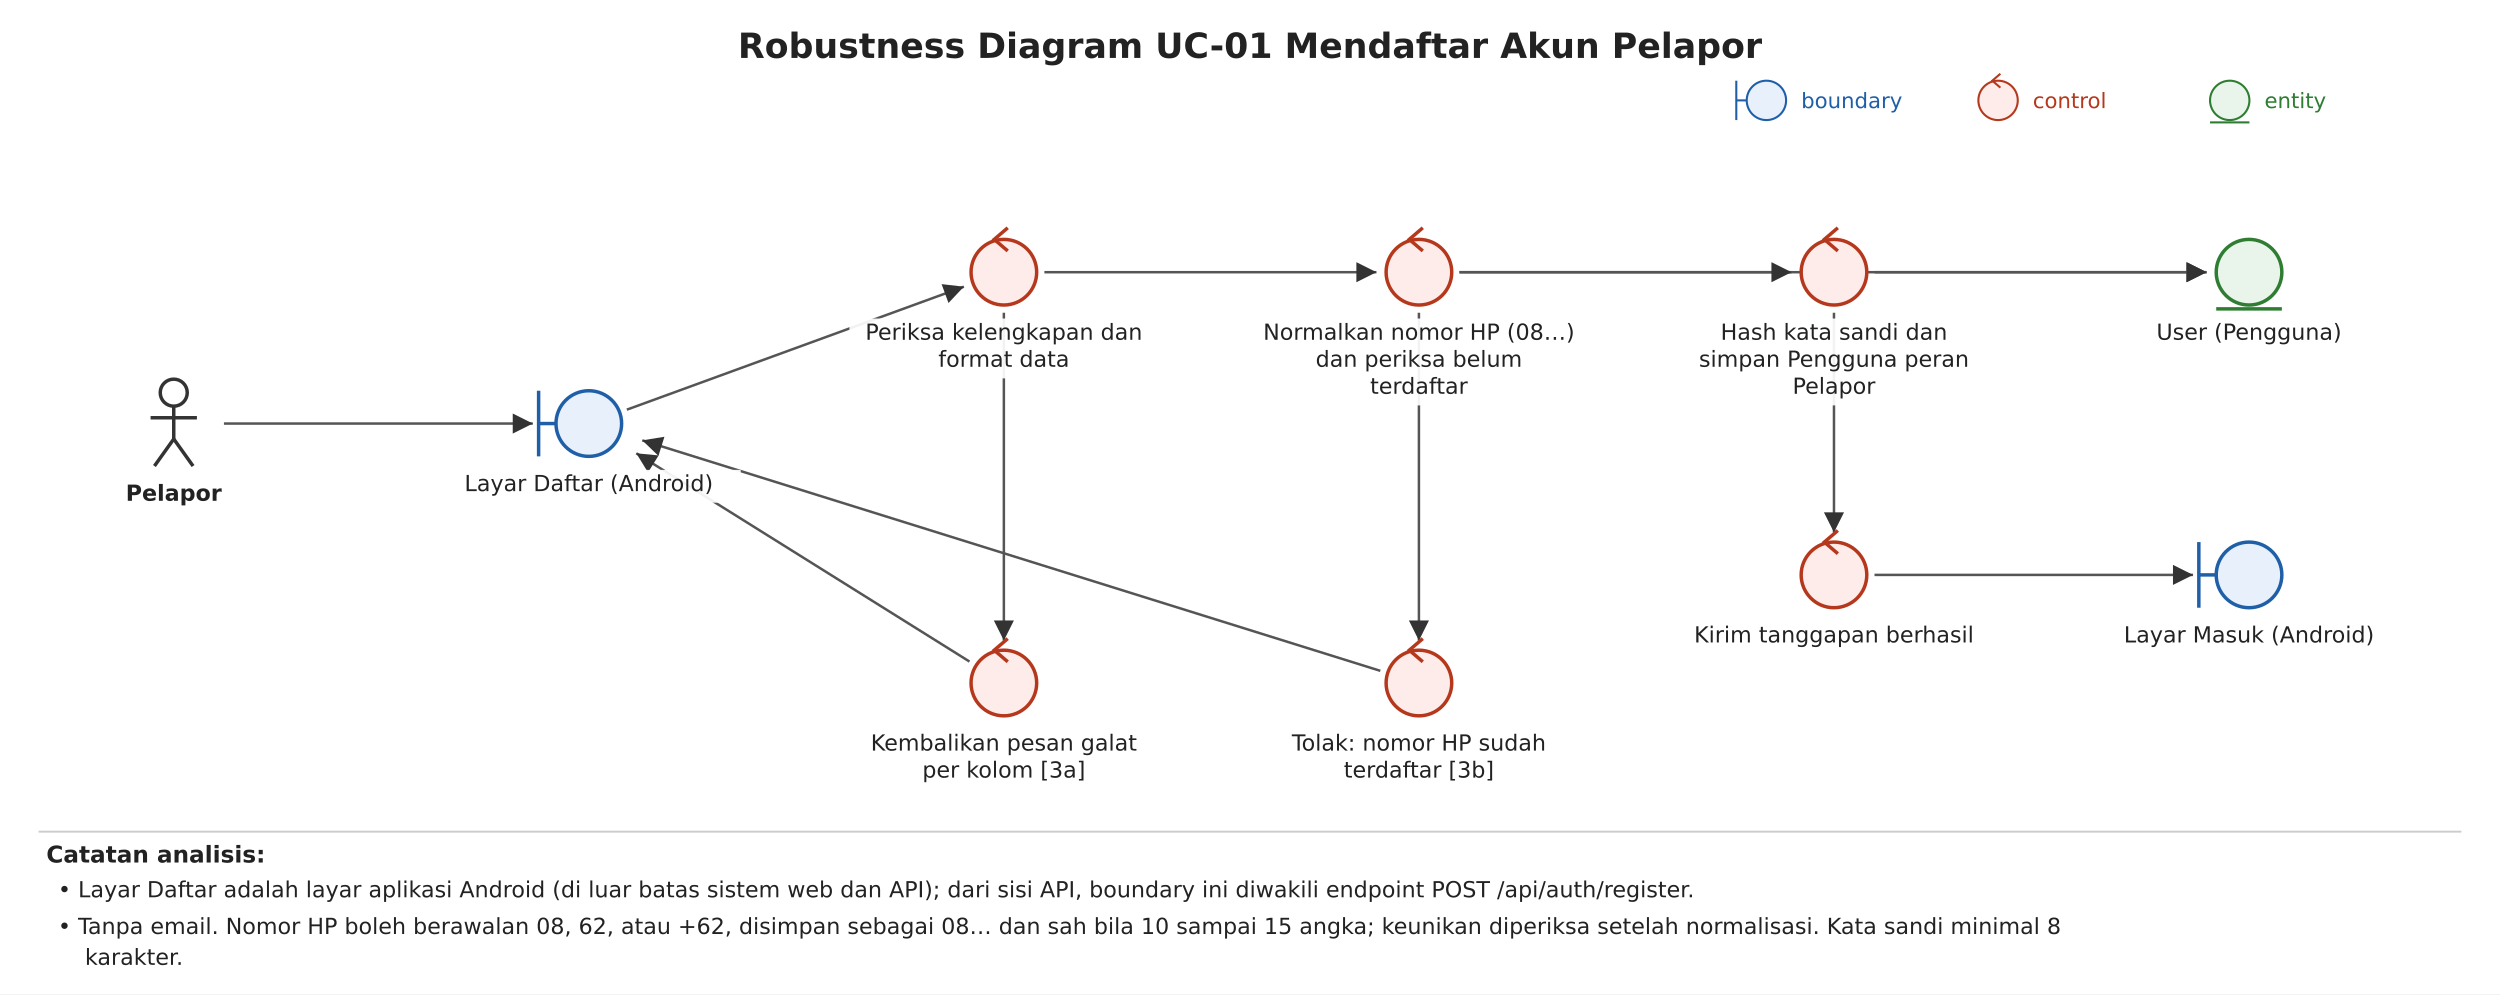
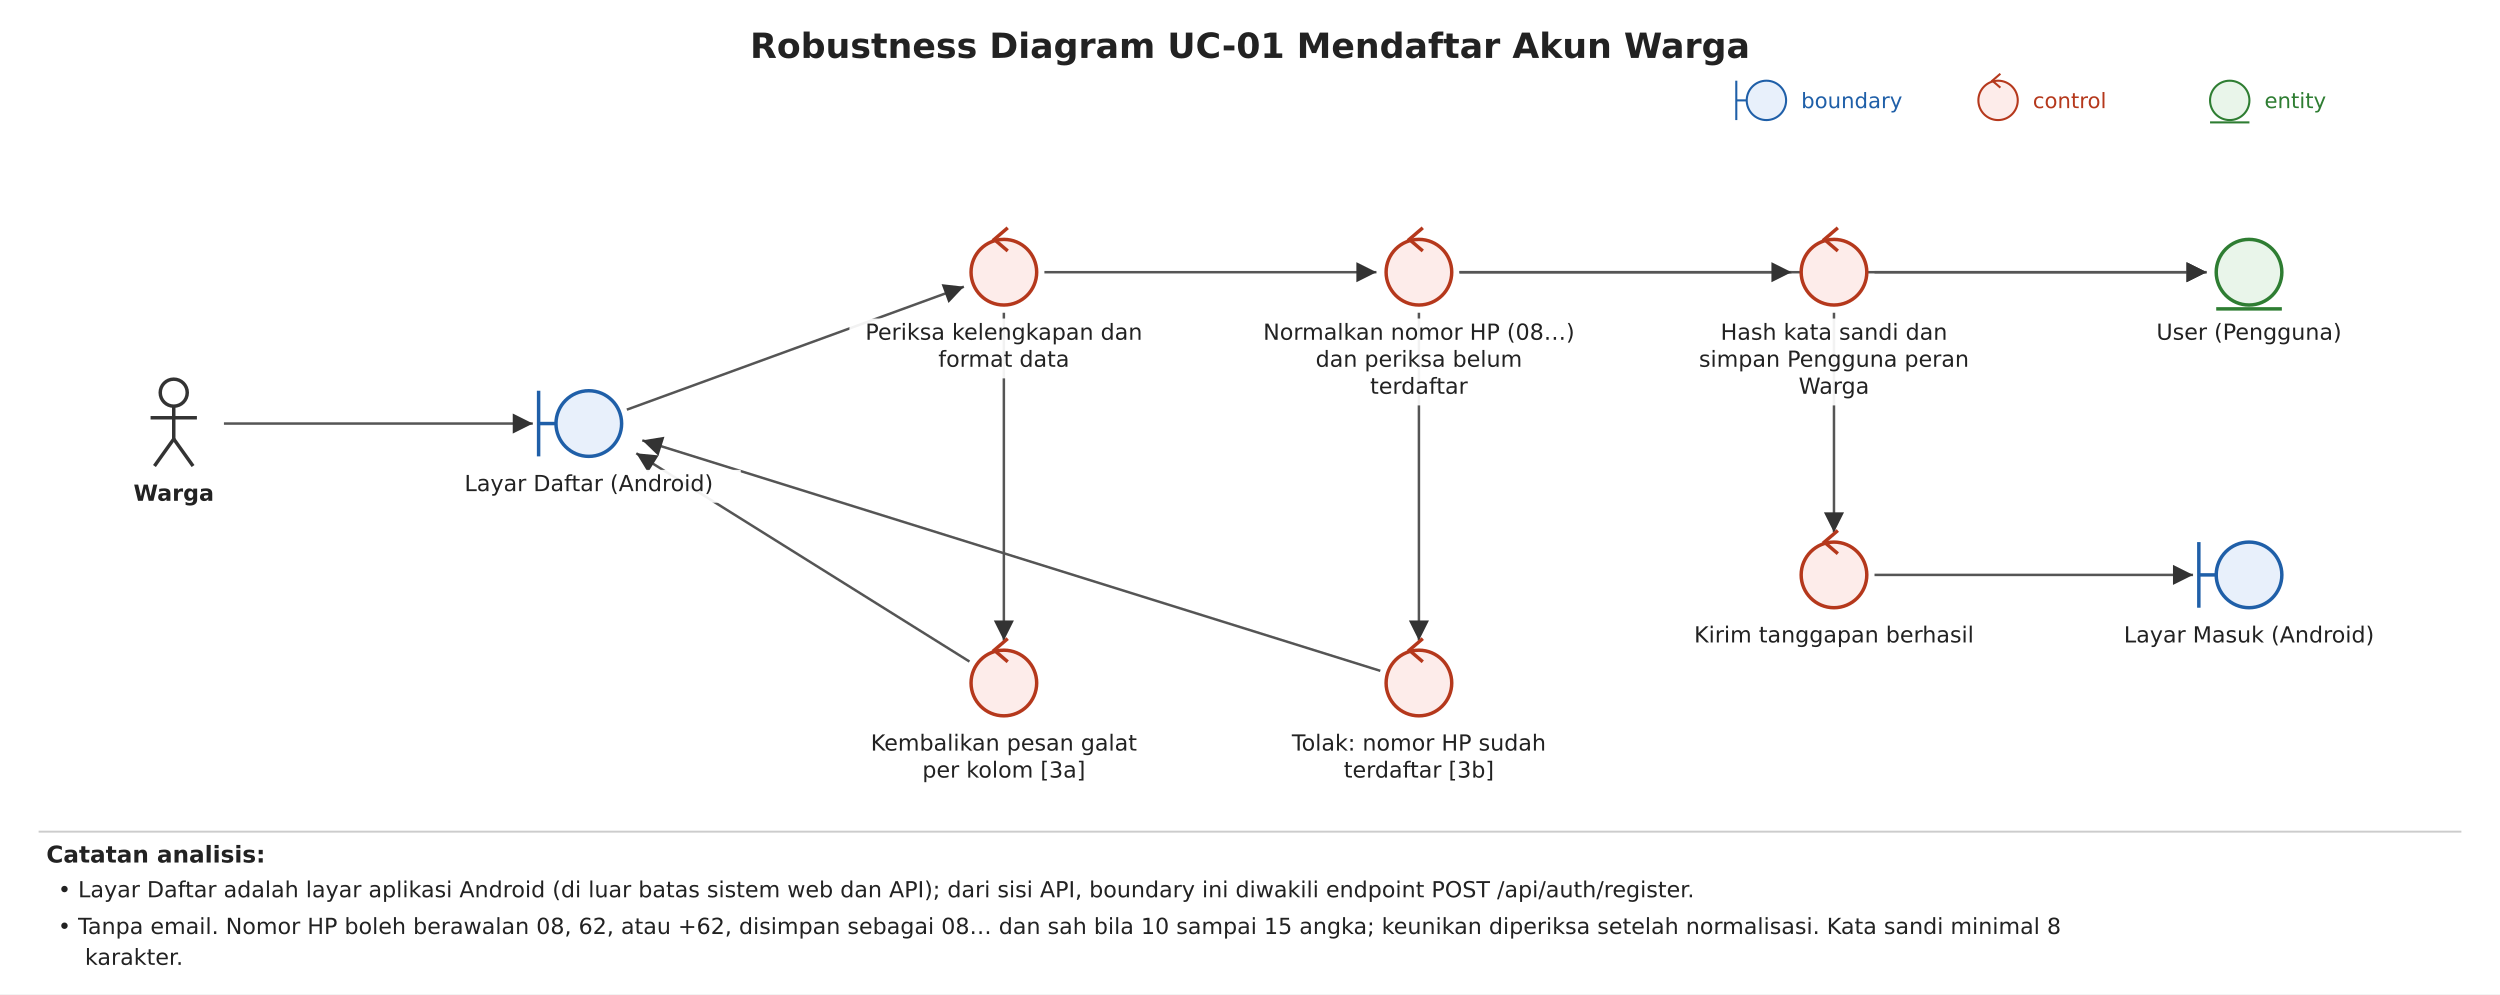
<svg xmlns="http://www.w3.org/2000/svg" width="1295" height="515" viewBox="0 0 1295 515">
  <defs>
    <marker id="ar" viewBox="0 0 10 10" refX="10" refY="5" markerWidth="8" markerHeight="8" orient="auto">
      <path d="M0,0 L10,5 L0,10 z" fill="#333" />
    </marker>
    <marker id="aro" viewBox="0 0 10 10" refX="10" refY="5" markerWidth="9" markerHeight="9" orient="auto">
      <path d="M0,0 L10,5 L0,10" fill="none" stroke="#333" stroke-width="1.3" />
    </marker>
  </defs>
  <rect width="100%" height="100%" fill="#fff" />
-   <text x="647.5" y="30.0" font-family="DejaVu Sans, Arial, sans-serif" font-size="18" text-anchor="middle" font-weight="bold" fill="#222">Robustness Diagram UC-01 Mendaftar Akun Pelapor</text>
+   <text x="647.5" y="30.0" font-family="DejaVu Sans, Arial, sans-serif" font-size="18" text-anchor="middle" font-weight="bold" fill="#222">Robustness Diagram UC-01 Mendaftar Akun Warga</text>
  <line x1="116.0" y1="219.4" x2="276.0" y2="219.4" stroke="#555" stroke-width="1.3" marker-end="url(#ar)" />
  <line x1="324.7" y1="212.2" x2="499.3" y2="148.5" stroke="#555" stroke-width="1.3" marker-end="url(#ar)" />
  <line x1="541.0" y1="141.0" x2="713.0" y2="141.0" stroke="#555" stroke-width="1.3" marker-end="url(#ar)" />
  <line x1="756.0" y1="141.0" x2="1143.0" y2="141.0" stroke="#555" stroke-width="1.3" marker-end="url(#ar)" />
  <rect x="937.9" y="132.0" width="23.3" height="13" fill="#fff" opacity="0.9" />
  <text x="949.5" y="142.0" font-family="DejaVu Sans, Arial, sans-serif" font-size="10" text-anchor="middle" font-weight="normal" fill="#555" font-style="italic">cek</text>
  <line x1="756.0" y1="141.0" x2="928.0" y2="141.0" stroke="#555" stroke-width="1.3" marker-end="url(#ar)" />
  <line x1="971.0" y1="141.0" x2="1143.0" y2="141.0" stroke="#555" stroke-width="1.3" marker-end="url(#ar)" />
  <line x1="950.0" y1="162.0" x2="950.0" y2="275.8" stroke="#555" stroke-width="1.3" marker-end="url(#ar)" />
  <line x1="971.0" y1="297.8" x2="1136.0" y2="297.8" stroke="#555" stroke-width="1.3" marker-end="url(#ar)" />
  <line x1="520.0" y1="162.0" x2="520.0" y2="331.8" stroke="#555" stroke-width="1.3" marker-end="url(#ar)" />
  <line x1="502.2" y1="342.7" x2="329.6" y2="234.8" stroke="#555" stroke-width="1.3" marker-end="url(#ar)" />
  <line x1="735.0" y1="162.0" x2="735.0" y2="331.8" stroke="#555" stroke-width="1.3" marker-end="url(#ar)" />
  <line x1="715.0" y1="347.5" x2="332.7" y2="228.1" stroke="#555" stroke-width="1.3" marker-end="url(#ar)" />
  <g stroke="#333" stroke-width="1.8" fill="none">
    <circle cx="90" cy="203.4" r="7" />
    <line x1="90" y1="210.4" x2="90" y2="227.4" />
    <line x1="78" y1="216.4" x2="102" y2="216.4" />
    <line x1="90" y1="227.4" x2="80" y2="241.4" />
    <line x1="90" y1="227.4" x2="100" y2="241.4" />
  </g>
-   <rect x="62.9" y="248.4" width="54.3" height="17" fill="#fff" opacity="0.92" />
-   <text x="90.0" y="259.4" font-family="DejaVu Sans, Arial, sans-serif" font-size="11.5" text-anchor="middle" font-weight="bold" fill="#222">Pelapor</text>
+   <rect x="69.5" y="248.4" width="41.0" height="17" fill="#fff" opacity="0.92" />
+   <text x="90.0" y="259.4" font-family="DejaVu Sans, Arial, sans-serif" font-size="11.5" text-anchor="middle" font-weight="bold" fill="#222">Warga</text>
  <g stroke="#1f5fa8" stroke-width="1.8">
    <circle cx="305" cy="219.4" r="17" fill="#e8f0fb" />
    <line x1="279" y1="202.4" x2="279" y2="236.4" />
    <line x1="279" y1="219.4" x2="288" y2="219.4" />
  </g>
  <rect x="226.3" y="243.4" width="157.4" height="17" fill="#fff" opacity="0.92" />
  <text x="305.0" y="254.4" font-family="DejaVu Sans, Arial, sans-serif" font-size="11.5" text-anchor="middle" font-weight="normal" fill="#222">Layar Daftar (Android)</text>
  <g stroke="#b5381c" stroke-width="1.8">
    <circle cx="520" cy="141.0" r="17" fill="#fdecea" />
    <path d="M522,118.0 L515,124.0 L522,130.0" fill="none" />
  </g>
  <rect x="440.0" y="165.0" width="160.1" height="31" fill="#fff" opacity="0.92" />
  <text x="520.0" y="176.0" font-family="DejaVu Sans, Arial, sans-serif" font-size="11.5" text-anchor="middle" font-weight="normal" fill="#222">Periksa kelengkapan dan</text>
  <text x="520.0" y="190.0" font-family="DejaVu Sans, Arial, sans-serif" font-size="11.5" text-anchor="middle" font-weight="normal" fill="#222">format data</text>
  <g stroke="#b5381c" stroke-width="1.8">
    <circle cx="735" cy="141.0" r="17" fill="#fdecea" />
    <path d="M737,118.0 L730,124.0 L737,130.0" fill="none" />
  </g>
  <rect x="649.7" y="165.0" width="170.7" height="45" fill="#fff" opacity="0.92" />
  <text x="735.0" y="176.0" font-family="DejaVu Sans, Arial, sans-serif" font-size="11.5" text-anchor="middle" font-weight="normal" fill="#222">Normalkan nomor HP (08…)</text>
  <text x="735.0" y="190.0" font-family="DejaVu Sans, Arial, sans-serif" font-size="11.5" text-anchor="middle" font-weight="normal" fill="#222">dan periksa belum</text>
  <text x="735.0" y="204.0" font-family="DejaVu Sans, Arial, sans-serif" font-size="11.5" text-anchor="middle" font-weight="normal" fill="#222">terdaftar</text>
  <g stroke="#b5381c" stroke-width="1.8">
    <circle cx="950" cy="141.0" r="17" fill="#fdecea" />
    <path d="M952,118.0 L945,124.0 L952,130.0" fill="none" />
  </g>
  <rect x="876.6" y="165.0" width="146.8" height="45" fill="#fff" opacity="0.92" />
  <text x="950.0" y="176.0" font-family="DejaVu Sans, Arial, sans-serif" font-size="11.5" text-anchor="middle" font-weight="normal" fill="#222">Hash kata sandi dan</text>
  <text x="950.0" y="190.0" font-family="DejaVu Sans, Arial, sans-serif" font-size="11.5" text-anchor="middle" font-weight="normal" fill="#222">simpan Pengguna peran</text>
-   <text x="950.0" y="204.0" font-family="DejaVu Sans, Arial, sans-serif" font-size="11.5" text-anchor="middle" font-weight="normal" fill="#222">Pelapor</text>
+   <text x="950.0" y="204.0" font-family="DejaVu Sans, Arial, sans-serif" font-size="11.5" text-anchor="middle" font-weight="normal" fill="#222">Warga</text>
  <g stroke="#b5381c" stroke-width="1.8">
    <circle cx="950" cy="297.8" r="17" fill="#fdecea" />
    <path d="M952,274.8 L945,280.8 L952,286.8" fill="none" />
  </g>
  <rect x="866.7" y="321.8" width="166.7" height="17" fill="#fff" opacity="0.92" />
  <text x="950.0" y="332.8" font-family="DejaVu Sans, Arial, sans-serif" font-size="11.5" text-anchor="middle" font-weight="normal" fill="#222">Kirim tanggapan berhasil</text>
  <g stroke="#b5381c" stroke-width="1.8">
    <circle cx="520" cy="353.8" r="17" fill="#fdecea" />
    <path d="M522,330.8 L515,336.8 L522,342.8" fill="none" />
  </g>
  <rect x="443.3" y="377.8" width="153.5" height="31" fill="#fff" opacity="0.92" />
  <text x="520.0" y="388.8" font-family="DejaVu Sans, Arial, sans-serif" font-size="11.5" text-anchor="middle" font-weight="normal" fill="#222">Kembalikan pesan galat</text>
  <text x="520.0" y="402.8" font-family="DejaVu Sans, Arial, sans-serif" font-size="11.5" text-anchor="middle" font-weight="normal" fill="#222">per kolom [3a]</text>
  <g stroke="#b5381c" stroke-width="1.8">
    <circle cx="735" cy="353.8" r="17" fill="#fdecea" />
    <path d="M737,330.8 L730,336.8 L737,342.8" fill="none" />
  </g>
  <rect x="659.6" y="377.8" width="150.8" height="31" fill="#fff" opacity="0.92" />
  <text x="735.0" y="388.8" font-family="DejaVu Sans, Arial, sans-serif" font-size="11.5" text-anchor="middle" font-weight="normal" fill="#222">Tolak: nomor HP sudah</text>
  <text x="735.0" y="402.8" font-family="DejaVu Sans, Arial, sans-serif" font-size="11.5" text-anchor="middle" font-weight="normal" fill="#222">terdaftar [3b]</text>
  <g stroke="#2e7d32" stroke-width="1.8">
    <circle cx="1165" cy="141.0" r="17" fill="#e9f5ea" />
    <line x1="1148" y1="160.0" x2="1182" y2="160.0" />
  </g>
  <rect x="1110.4" y="165.0" width="109.2" height="17" fill="#fff" opacity="0.92" />
  <text x="1165.0" y="176.0" font-family="DejaVu Sans, Arial, sans-serif" font-size="11.5" text-anchor="middle" font-weight="normal" fill="#222">User (Pengguna)</text>
  <g stroke="#1f5fa8" stroke-width="1.8">
    <circle cx="1165" cy="297.8" r="17" fill="#e8f0fb" />
    <line x1="1139" y1="280.8" x2="1139" y2="314.8" />
    <line x1="1139" y1="297.8" x2="1148" y2="297.8" />
  </g>
  <rect x="1089.6" y="321.8" width="150.8" height="17" fill="#fff" opacity="0.92" />
  <text x="1165.0" y="332.8" font-family="DejaVu Sans, Arial, sans-serif" font-size="11.5" text-anchor="middle" font-weight="normal" fill="#222">Layar Masuk (Android)</text>
  <text x="20.0" y="58.0" font-family="DejaVu Sans, Arial, sans-serif" font-size="12" text-anchor="start" font-weight="normal" fill="#555" font-style="italic" />
  <g transform="translate(915,52) scale(0.6)">
    <g stroke="#1f5fa8" stroke-width="1.8">
      <circle cx="0" cy="0" r="17" fill="#e8f0fb" />
      <line x1="-26" y1="-17" x2="-26" y2="17" />
      <line x1="-26" y1="0" x2="-17" y2="0" />
    </g>
  </g>
  <text x="933.0" y="56.0" font-family="DejaVu Sans, Arial, sans-serif" font-size="11" text-anchor="start" font-weight="normal" fill="#1f5fa8">boundary</text>
  <g transform="translate(1035,52) scale(0.6)">
    <g stroke="#b5381c" stroke-width="1.8">
      <circle cx="0" cy="0" r="17" fill="#fdecea" />
      <path d="M2,-23 L-5,-17 L2,-11" fill="none" />
    </g>
  </g>
  <text x="1053.0" y="56.0" font-family="DejaVu Sans, Arial, sans-serif" font-size="11" text-anchor="start" font-weight="normal" fill="#b5381c">control</text>
  <g transform="translate(1155,52) scale(0.6)">
    <g stroke="#2e7d32" stroke-width="1.8">
      <circle cx="0" cy="0" r="17" fill="#e9f5ea" />
      <line x1="-17" y1="19" x2="17" y2="19" />
    </g>
  </g>
  <text x="1173.0" y="56.0" font-family="DejaVu Sans, Arial, sans-serif" font-size="11" text-anchor="start" font-weight="normal" fill="#2e7d32">entity</text>
  <line x1="20" y1="430.8" x2="1275" y2="430.8" stroke="#ccc" />
  <text x="24.0" y="446.8" font-family="DejaVu Sans, Arial, sans-serif" font-size="12" text-anchor="start" font-weight="bold" fill="#222">Catatan analisis:</text>
  <text x="30.0" y="464.8" font-family="DejaVu Sans, Arial, sans-serif" font-size="11.5" text-anchor="start" font-weight="normal" fill="#222">• Layar Daftar adalah layar aplikasi Android (di luar batas sistem web dan API); dari sisi API, boundary ini diwakili endpoint POST /api/auth/register.</text>
  <text x="30.0" y="483.8" font-family="DejaVu Sans, Arial, sans-serif" font-size="11.5" text-anchor="start" font-weight="normal" fill="#222">• Tanpa email. Nomor HP boleh berawalan 08, 62, atau +62, disimpan sebagai 08… dan sah bila 10 sampai 15 angka; keunikan diperiksa setelah normalisasi. Kata sandi minimal 8</text>
  <text x="44.0" y="499.8" font-family="DejaVu Sans, Arial, sans-serif" font-size="11.5" text-anchor="start" font-weight="normal" fill="#222">karakter.</text>
</svg>
